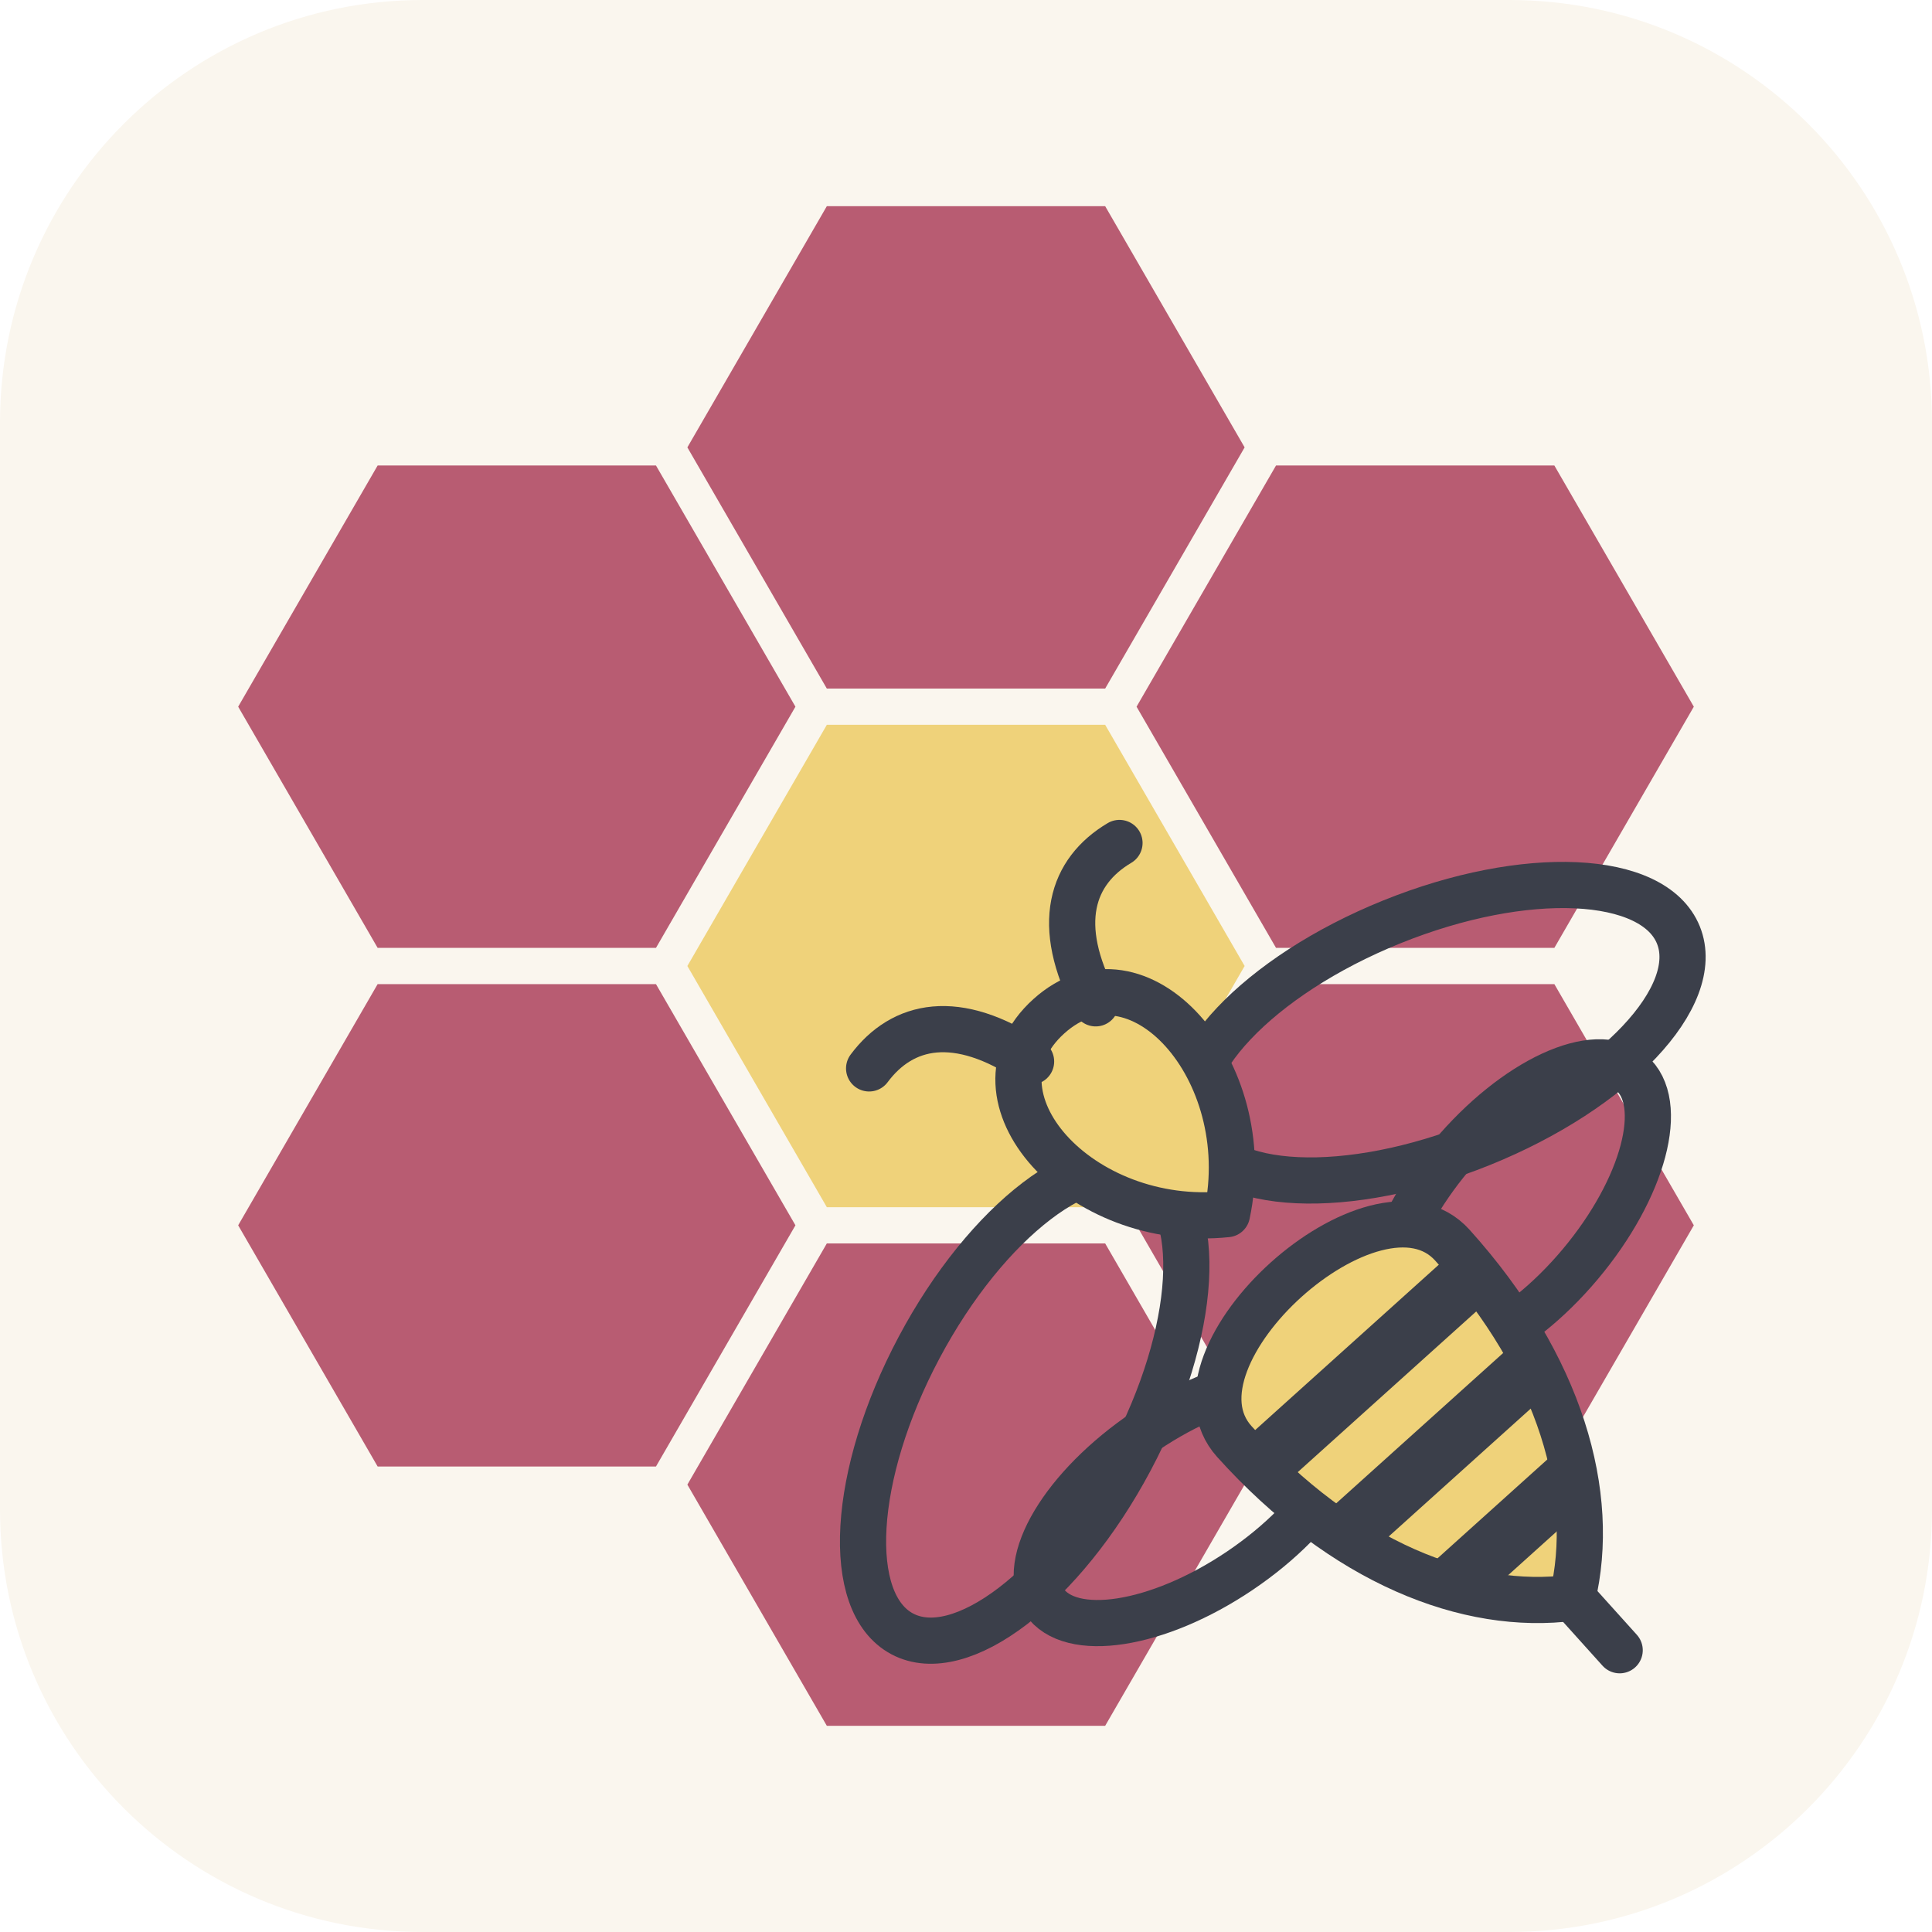
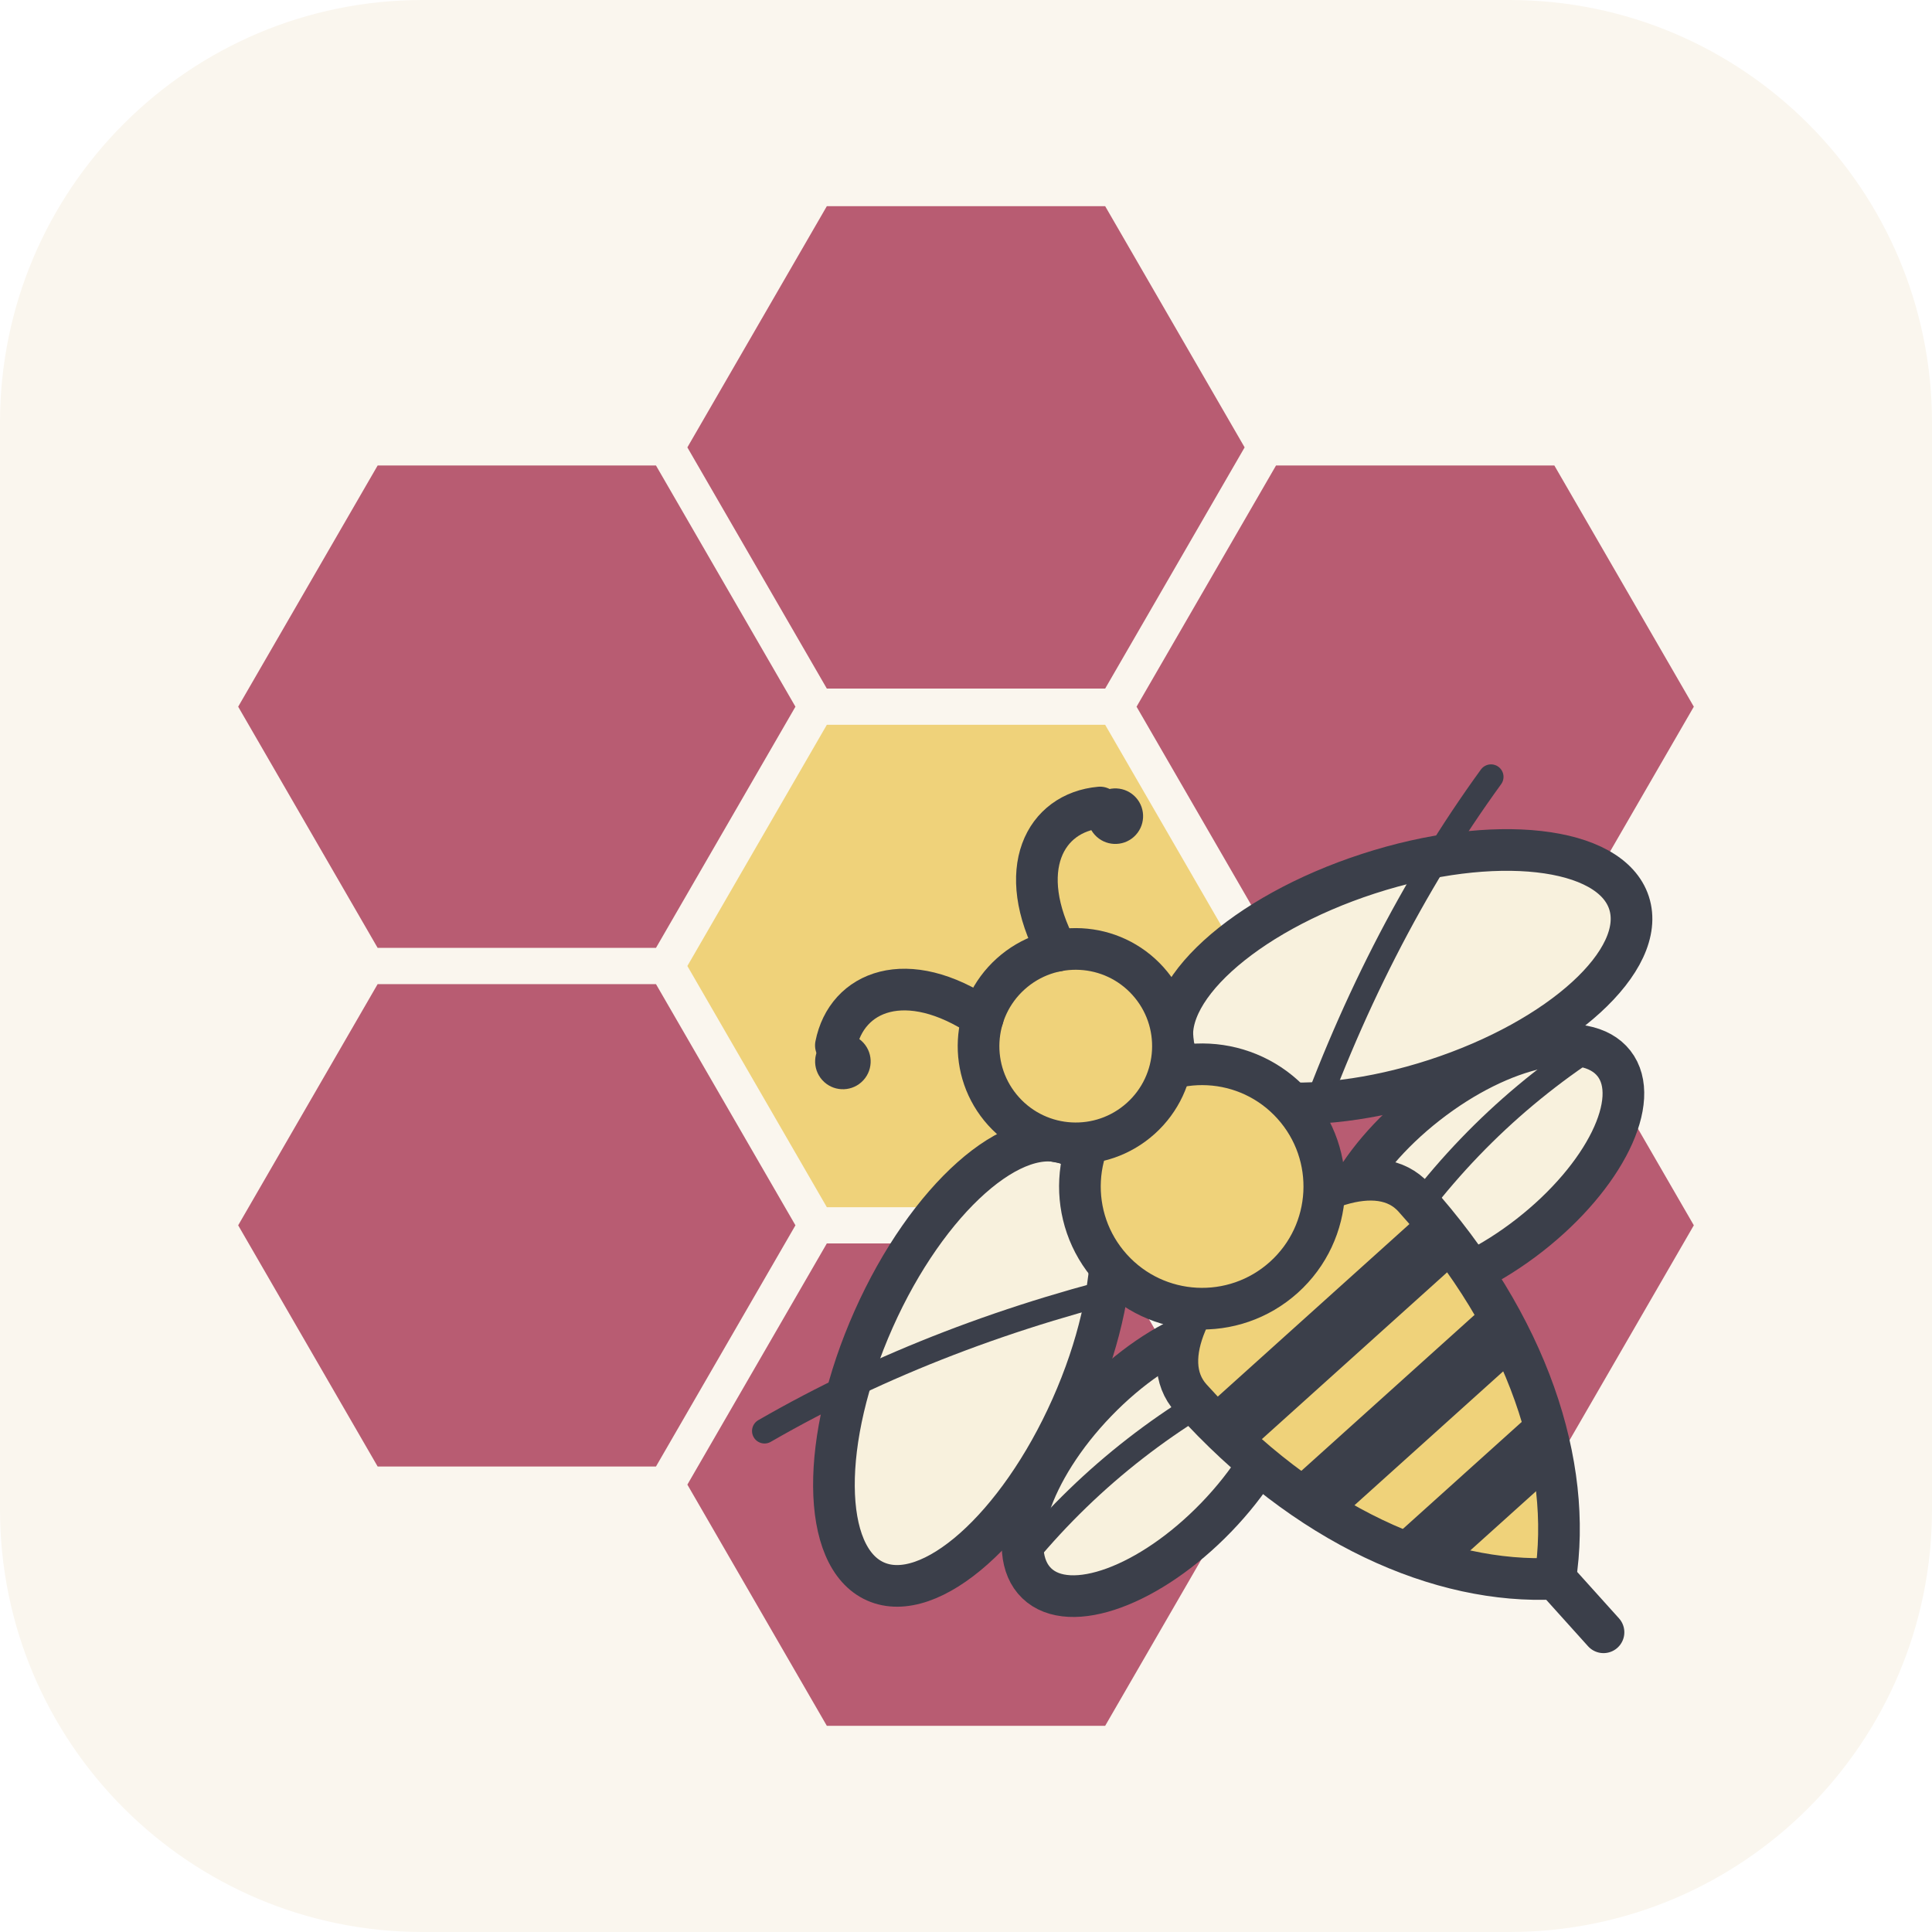
<svg xmlns="http://www.w3.org/2000/svg" viewBox="0 0 64 64">
  <rect width="64" height="64" rx="14" fill="#FAF6EE" />
  <polygon points="41.23,32.00 36.61,39.99 27.39,39.99 22.77,32.00 27.39,24.01 36.61,24.01" fill="#EFD27A" />
  <polygon points="56.11,40.59 51.49,48.58 42.27,48.58 37.65,40.59 42.27,32.60 51.49,32.60" fill="#B85C72" />
  <polygon points="41.23,49.18 36.61,57.17 27.39,57.17 22.77,49.18 27.39,41.19 36.61,41.19" fill="#B85C72" />
  <polygon points="26.35,40.59 21.73,48.58 12.51,48.58 7.89,40.59 12.51,32.60 21.73,32.60" fill="#B85C72" />
  <polygon points="26.35,23.41 21.73,31.40 12.51,31.40 7.89,23.41 12.51,15.42 21.73,15.42" fill="#B85C72" />
  <polygon points="41.23,14.82 36.61,22.81 27.39,22.81 22.77,14.82 27.39,6.83 36.61,6.83" fill="#B85C72" />
  <polygon points="56.11,23.41 51.49,31.40 42.27,31.40 37.65,23.41 42.27,15.42 51.49,15.42" fill="#B85C72" />
-   <g transform="translate(44.5 44.5) rotate(-42) scale(.9)">
+   <g transform="translate(44.5 44.5) rotate(-42) scale(.92)">
    <clipPath id="babd">
-       <path d="M-5.4 0 C-5.4 -4.2 5.4 -4.2 5.4 0 C5.4 6 3.2 10.4 0 12.6 C-3.2 10.4 -5.4 6 -5.4 0 Z" />
+       <path d="M-5.4 -2.2 C-5.4 -6 5.4 -6 5.4 -2.2 C5.4 4 3.2 8.8 0 11.4 C-3.2 8.8 -5.4 4 -5.4 -2.2 Z" />
    </clipPath>
-     <ellipse cx="-10.2" cy="-6.2" rx="9.6" ry="4.4" fill="none" stroke="#3B3F4A" stroke-width="1.7" transform="rotate(-20 -10.2 -6.2)" />
-     <ellipse cx="10.2" cy="-6.2" rx="9.6" ry="4.4" fill="none" stroke="#3B3F4A" stroke-width="1.7" transform="rotate(20 10.2 -6.2)" />
-     <ellipse cx="-8" cy="0.6" rx="6.6" ry="3.1" fill="none" stroke="#3B3F4A" stroke-width="1.7" transform="rotate(8 -8 0.6)" />
-     <ellipse cx="8" cy="0.6" rx="6.6" ry="3.1" fill="none" stroke="#3B3F4A" stroke-width="1.7" transform="rotate(-8 8 0.6)" />
-     <path d="M-5.4 0 C-5.4 -4.2 5.4 -4.2 5.4 0 C5.4 6 3.2 10.4 0 12.6 C-3.2 10.4 -5.4 6 -5.4 0 Z" fill="#EFD27A" />
+     <ellipse cx="-10.4" cy="-8.4" rx="8.6" ry="3.9" fill="#F8F1DD" stroke="#3B3F4A" stroke-width="1.5" transform="rotate(-24 -10.4 -8.4)" />
+     <path d="M-3.5 -6.2 Q-10.55 -10.1 -17.6 -11.6" fill="none" stroke="#3B3F4A" stroke-width=".9" stroke-linecap="round" />
+     <ellipse cx="10.4" cy="-8.4" rx="8.6" ry="3.9" fill="#F8F1DD" stroke="#3B3F4A" stroke-width="1.5" transform="rotate(24 10.4 -8.4)" />
+     <path d="M3.5 -6.2 Q10.55 -10.1 17.6 -11.6" fill="none" stroke="#3B3F4A" stroke-width=".9" stroke-linecap="round" />
+     <ellipse cx="-7.8" cy="-1.4" rx="6.2" ry="3" fill="#F8F1DD" stroke="#3B3F4A" stroke-width="1.5" transform="rotate(-4 -7.8 -1.4)" />
+     <path d="M-2.6 -1.2 Q-8.1 -2.8 -13.6 -2" fill="none" stroke="#3B3F4A" stroke-width=".9" stroke-linecap="round" />
+     <ellipse cx="7.8" cy="-1.4" rx="6.2" ry="3" fill="#F8F1DD" stroke="#3B3F4A" stroke-width="1.5" transform="rotate(4 7.8 -1.4)" />
+     <path d="M2.6 -1.2 Q8.1 -2.8 13.6 -2" fill="none" stroke="#3B3F4A" stroke-width=".9" stroke-linecap="round" />
+     <path d="M-5.4 -2.2 C-5.4 -6 5.4 -6 5.4 -2.2 C5.4 4 3.2 8.8 0 11.4 C-3.2 8.8 -5.4 4 -5.4 -2.2 Z" fill="#EFD27A" />
    <g clip-path="url(#babd)">
-       <rect x="-8" y="0.2" width="16" height="2.2" fill="#3B3F4A" />
-       <rect x="-8" y="4.2" width="16" height="2.2" fill="#3B3F4A" />
-       <rect x="-8" y="8.2" width="16" height="2.2" fill="#3B3F4A" />
+       <rect x="-8" y="-1.6" width="16" height="2.2" fill="#3B3F4A" />
+       <rect x="-8" y="2.4" width="16" height="2.2" fill="#3B3F4A" />
+       <rect x="-8" y="6.4" width="16" height="2.2" fill="#3B3F4A" />
    </g>
-     <path d="M-5.4 0 C-5.4 -4.2 5.4 -4.2 5.4 0 C5.4 6 3.2 10.4 0 12.6 C-3.2 10.4 -5.4 6 -5.4 0 Z" fill="none" stroke="#3B3F4A" stroke-width="1.7" stroke-linejoin="round" />
-     <path d="M0 12.6 L0 15.2" stroke="#3B3F4A" stroke-width="1.7" stroke-linecap="round" />
-     <path d="M0 -6.4 C-4.4 -9.6 -4.4 -16.2 0 -16.2 C4.4 -16.2 4.4 -9.6 0 -6.4 Z" fill="#EFD27A" stroke="#3B3F4A" stroke-width="1.7" stroke-linejoin="round" />
-     <path d="M-1.6 -15.4 C-2.4 -18.6 -4.2 -19.6 -6.2 -19.2" fill="none" stroke="#3B3F4A" stroke-width="1.7" stroke-linecap="round" />
-     <path d="M1.6 -15.4 C2.4 -18.6 4.2 -19.6 6.2 -19.2" fill="none" stroke="#3B3F4A" stroke-width="1.7" stroke-linecap="round" />
+     <path d="M-5.4 -2.2 C-5.4 -6 5.4 -6 5.4 -2.2 C5.4 4 3.2 8.8 0 11.4 C-3.2 8.8 -5.4 4 -5.4 -2.2 Z" fill="none" stroke="#3B3F4A" stroke-width="1.5" stroke-linejoin="round" />
+     <path d="M0 11.4 L0 14" stroke="#3B3F4A" stroke-width="1.5" stroke-linecap="round" />
+     <circle cx="0" cy="-7.6" r="4.4" fill="#EFD27A" stroke="#3B3F4A" stroke-width="1.5" />
+     <circle cx="0" cy="-14.4" r="3.5" fill="#EFD27A" stroke="#3B3F4A" stroke-width="1.5" />
+     <path d="M-1.8 -17.4 C-2.6 -20.6 -4.8 -21.4 -6.4 -20.2" fill="none" stroke="#3B3F4A" stroke-width="1.5" stroke-linecap="round" />
+     <circle cx="-6.6" cy="-19.6" r="1" fill="#3B3F4A" />
+     <path d="M1.8 -17.4 C2.6 -20.6 4.8 -21.4 6.4 -20.2" fill="none" stroke="#3B3F4A" stroke-width="1.5" stroke-linecap="round" />
+     <circle cx="6.6" cy="-19.6" r="1" fill="#3B3F4A" />
  </g>
</svg>
